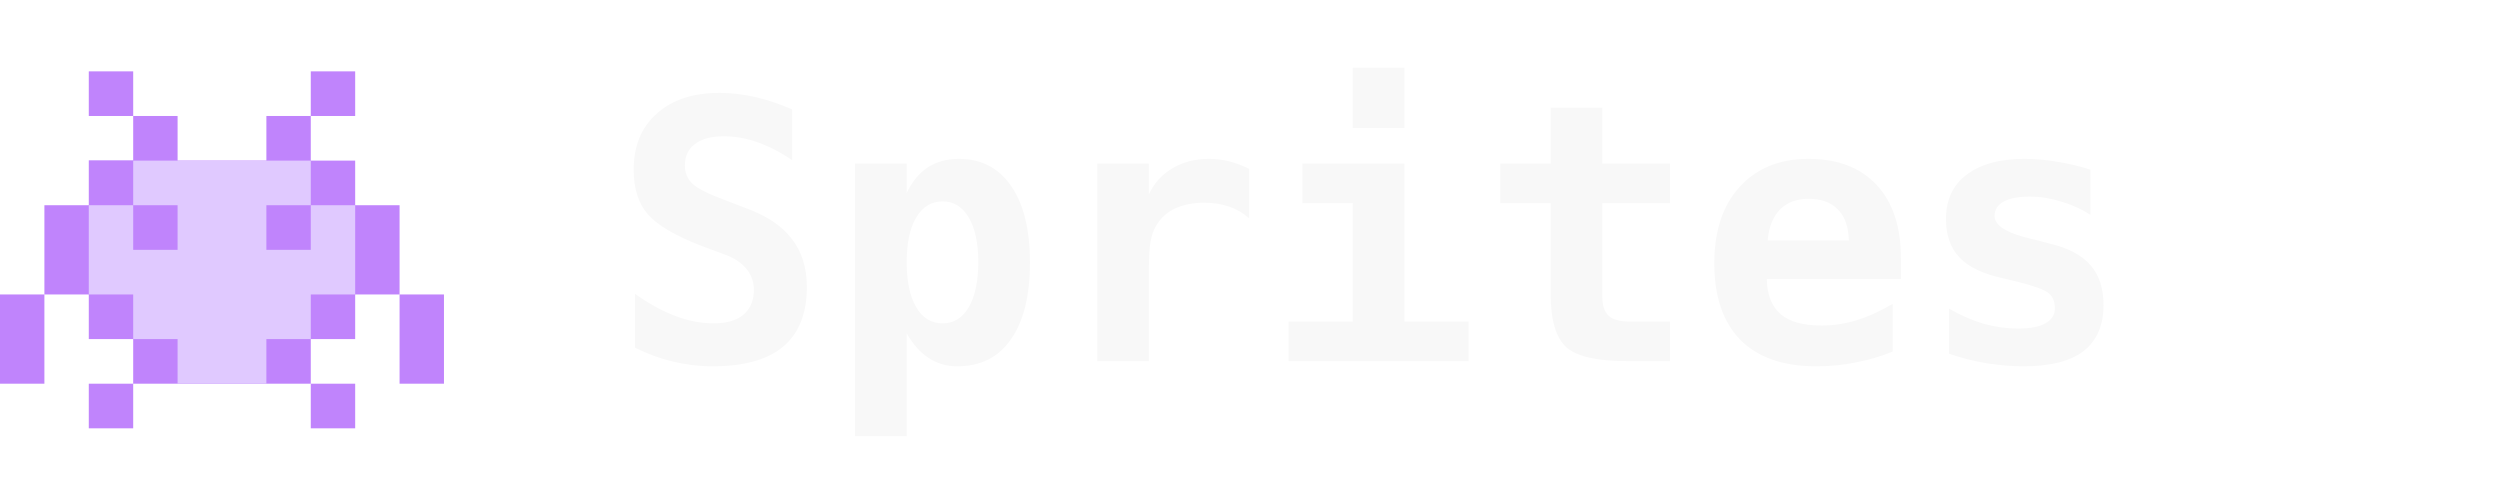
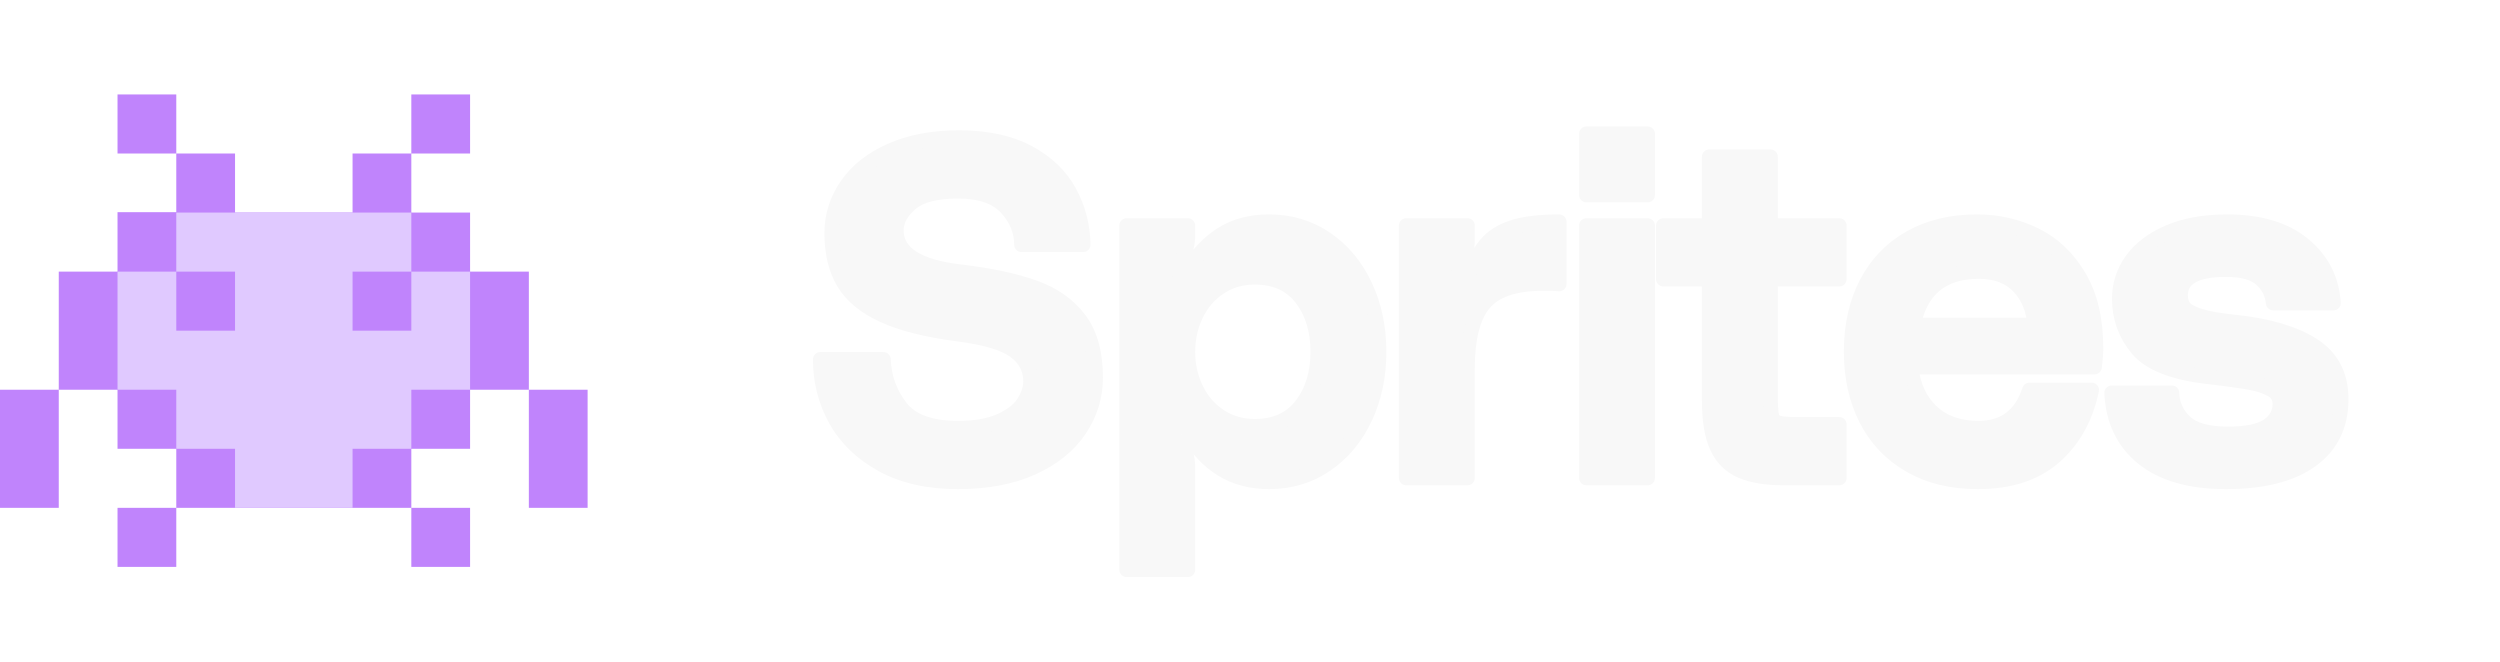
- <svg xmlns="http://www.w3.org/2000/svg" width="90" height="18" viewBox="0 0 90 18" fill="none">
+ <svg xmlns="http://www.w3.org/2000/svg" width="68" height="18" viewBox="0 0 68 18" fill="none" role="img" aria-label="Sprites">
  <svg x="0" y="1" width="16" height="16" viewBox="0 0 724 582" fill-rule="evenodd">
-     <g>
-       <path d="M205.594 197.898h322.661v108.263H205.594z" fill="#c084fc" />
-       <path d="M578.582 508.799h-72.323v72.686h72.323v-72.686zm-361.614 0h-72.323v72.686h72.323v-72.686zm361.614-290.742h72.323v145.371h-72.323v72.686h-74.229 1.906v72.685H216.968v-72.685h-72.323v-72.686H72.323V218.057h72.322v-73.163h72.323V72.686h72.323v72.685h144.645V72.686h72.323v72.685h72.323v72.686zM72.323 508.799V363.428H0v145.371h72.323zm650.904 0V363.428h-72.322v145.371h72.322zM289.423 290.742h-.132.132zm-72.455-72.685h72.323v72.685h-72.323v-72.685zm216.968 0h72.323v72.685h-72.323v-72.685zM578.582 0h-72.323v72.686h72.323V0zM216.968 0h-72.323v72.686h72.323V0z" fill="#c084fc" />
-       <path d="M144.645 363.428V218.057h72.323v-72.686h289.291v72.686h72.323v72.685l-.001.001v72.685h-72.322v72.686h-72.323V508.8H289.291v-72.686h-72.323v-72.686h-72.323zm144.646-72.686h-72.323v-72.685h72.323v72.685zm216.968 0h-72.323v-72.685h72.323v72.685z" fill="#e0c9ff" />
-     </g>
+     <path d="M205.594 197.898h322.661v108.263H205.594z" fill="#c084fc" />
+     <path d="M578.582 508.799h-72.323v72.686h72.323v-72.686zm-361.614 0h-72.323v72.686h72.323v-72.686zm361.614-290.742h72.323v145.371h-72.323v72.686h-74.229 1.906v72.685H216.968v-72.685h-72.323v-72.686H72.323V218.057h72.322v-73.163h72.323V72.686h72.323v72.685h144.645V72.686h72.323v72.685h72.323v72.686zM72.323 508.799V363.428H0v145.371h72.323zm650.904 0V363.428h-72.322v145.371h72.322zM289.423 290.742h-.132.132zm-72.455-72.685h72.323v72.685h-72.323v-72.685zm216.968 0h72.323v72.685h-72.323v-72.685zM578.582 0h-72.323v72.686h72.323V0zM216.968 0h-72.323v72.686h72.323V0z" fill="#c084fc" />
+     <path d="M144.645 363.428V218.057h72.323v-72.686h289.291v72.686h72.323v72.685l-.001.001v72.685h-72.322v72.686h-72.323V508.8H289.291v-72.686h-72.323v-72.686h-72.323zm144.646-72.686h-72.323v-72.685h72.323v72.685zm216.968 0h-72.323v-72.685h72.323v72.685z" fill="#e0c9ff" />
  </svg>
-   <text x="22" y="13" font-family="ui-monospace, SFMono-Regular, 'SF Mono', Menlo, Consolas, monospace" font-size="13" font-weight="600" fill="#F8F8F8">Sprites</text>
+   <g transform="translate(22.0,13.0) scale(0.013,-0.013)" fill="#F8F8F8" stroke="#F8F8F8" stroke-width="0.4" stroke-linejoin="round" stroke-linecap="round">
+     <path vector-effect="non-scaling-stroke" transform="translate(0.0,0)" d="M600 210Q600 151 566.5 101.0Q533 51 468.0 21.5Q403 -8 312 -8Q218 -8 153.0 28.0Q88 64 56.0 122.0Q24 180 24 248H156Q158 192 192.0 148.0Q226 104 312 104Q366 104 400.5 119.5Q435 135 449.5 157.5Q464 180 464 202Q464 241 431.0 265.5Q398 290 312 301Q213 314 155.5 340.5Q98 367 73.0 408.5Q48 450 48 512Q48 567 80.0 613.0Q112 659 172.5 685.5Q233 712 314 712Q401 712 459.0 681.0Q517 650 545.0 599.0Q573 548 574 488H445Q445 531 413.0 565.5Q381 600 312 600Q243 600 213.0 574.0Q183 548 183 518Q183 446 320 431Q411 420 471.5 398.5Q532 377 566.0 332.0Q600 287 600 210Z" />
+     <path vector-effect="non-scaling-stroke" transform="translate(609.0,0)" d="M170 453Q169 450 166.5 444.0Q164 438 164 434Q164 429 169 426L173 425Q180 425 183.0 431.0Q186 437 187 438Q213 483 254.5 509.5Q296 536 354 536Q421 536 473.5 500.0Q526 464 555.0 402.0Q584 340 584 264Q584 188 555.0 126.0Q526 64 473.5 28.0Q421 -8 354 -8Q297 -8 254.5 18.5Q212 45 187 91Q187 92 183.5 98.0Q180 104 172 101Q165 98 165 92Q165 85 170 77Q184 49 184 23V-192H56V528H184V508Q184 481 170 453ZM456 264Q456 331 422.0 375.5Q388 420 324 420Q283 420 251.0 399.0Q219 378 201.5 342.0Q184 306 184 264Q184 222 201.5 186.0Q219 150 251.0 129.0Q283 108 324 108Q388 108 422.0 152.5Q456 197 456 264Z" />
+     <path vector-effect="non-scaling-stroke" transform="translate(1194.0,0)" d="M175 415Q179 415 182.0 418.5Q185 422 186 425Q204 466 223.0 489.0Q242 512 278.0 524.0Q314 536 376 536V406Q364 407 343 407Q254 407 219.0 365.5Q184 324 184 229V0H56V528H184V499Q184 468 169 438Q165 430 165 425Q165 417 174 415Z" />
+     <path vector-effect="non-scaling-stroke" transform="translate(1571.0,0)" d="M56 720H184V592H56ZM56 528H184V0H56Z" />
+     <path vector-effect="non-scaling-stroke" transform="translate(1780.0,0)" d="M232 416V175Q232 143 234.5 131.0Q237 119 247.5 115.5Q258 112 287 112H376V0H260Q205 0 171.0 14.5Q137 29 120.5 64.0Q104 99 104 162V416H8V528H104V672H232V528H376V416Z" />
+     <path vector-effect="non-scaling-stroke" transform="translate(2157.0,0)" d="M533 232H149Q156 172 193.0 138.0Q230 104 290 104Q371 104 397 184H527Q509 97 449.5 44.5Q390 -8 289 -8Q206 -8 146.0 27.0Q86 62 55.0 123.5Q24 185 24 264Q24 346 56.0 407.5Q88 469 147.5 502.5Q207 536 287 536Q352 536 408.5 508.5Q465 481 500.5 421.5Q536 362 536 271Q536 255 533 232ZM408 320Q404 370 374.0 401.0Q344 432 291 432Q177 432 154 320Z" />
+     <path vector-effect="non-scaling-stroke" transform="translate(2702.0,0)" d="M267 92Q325 92 350.5 109.0Q376 126 376 155Q376 174 359.5 184.0Q343 194 314.0 199.5Q285 205 223 212Q115 225 77.5 270.5Q40 316 40 375Q40 419 66.0 455.5Q92 492 143.0 514.0Q194 536 266 536Q367 536 425.0 488.5Q483 441 488 366H362Q359 396 336.5 416.0Q314 436 263 436Q168 436 168 382Q168 367 175.5 357.0Q183 347 208.0 339.0Q233 331 282 326Q387 315 445.5 277.5Q504 240 504 165Q504 82 441.5 37.0Q379 -8 263 -8Q151 -8 89.5 41.5Q28 91 24 178H150Q151 142 177.5 117.0Q204 92 267 92Z" />
+   </g>
</svg>
